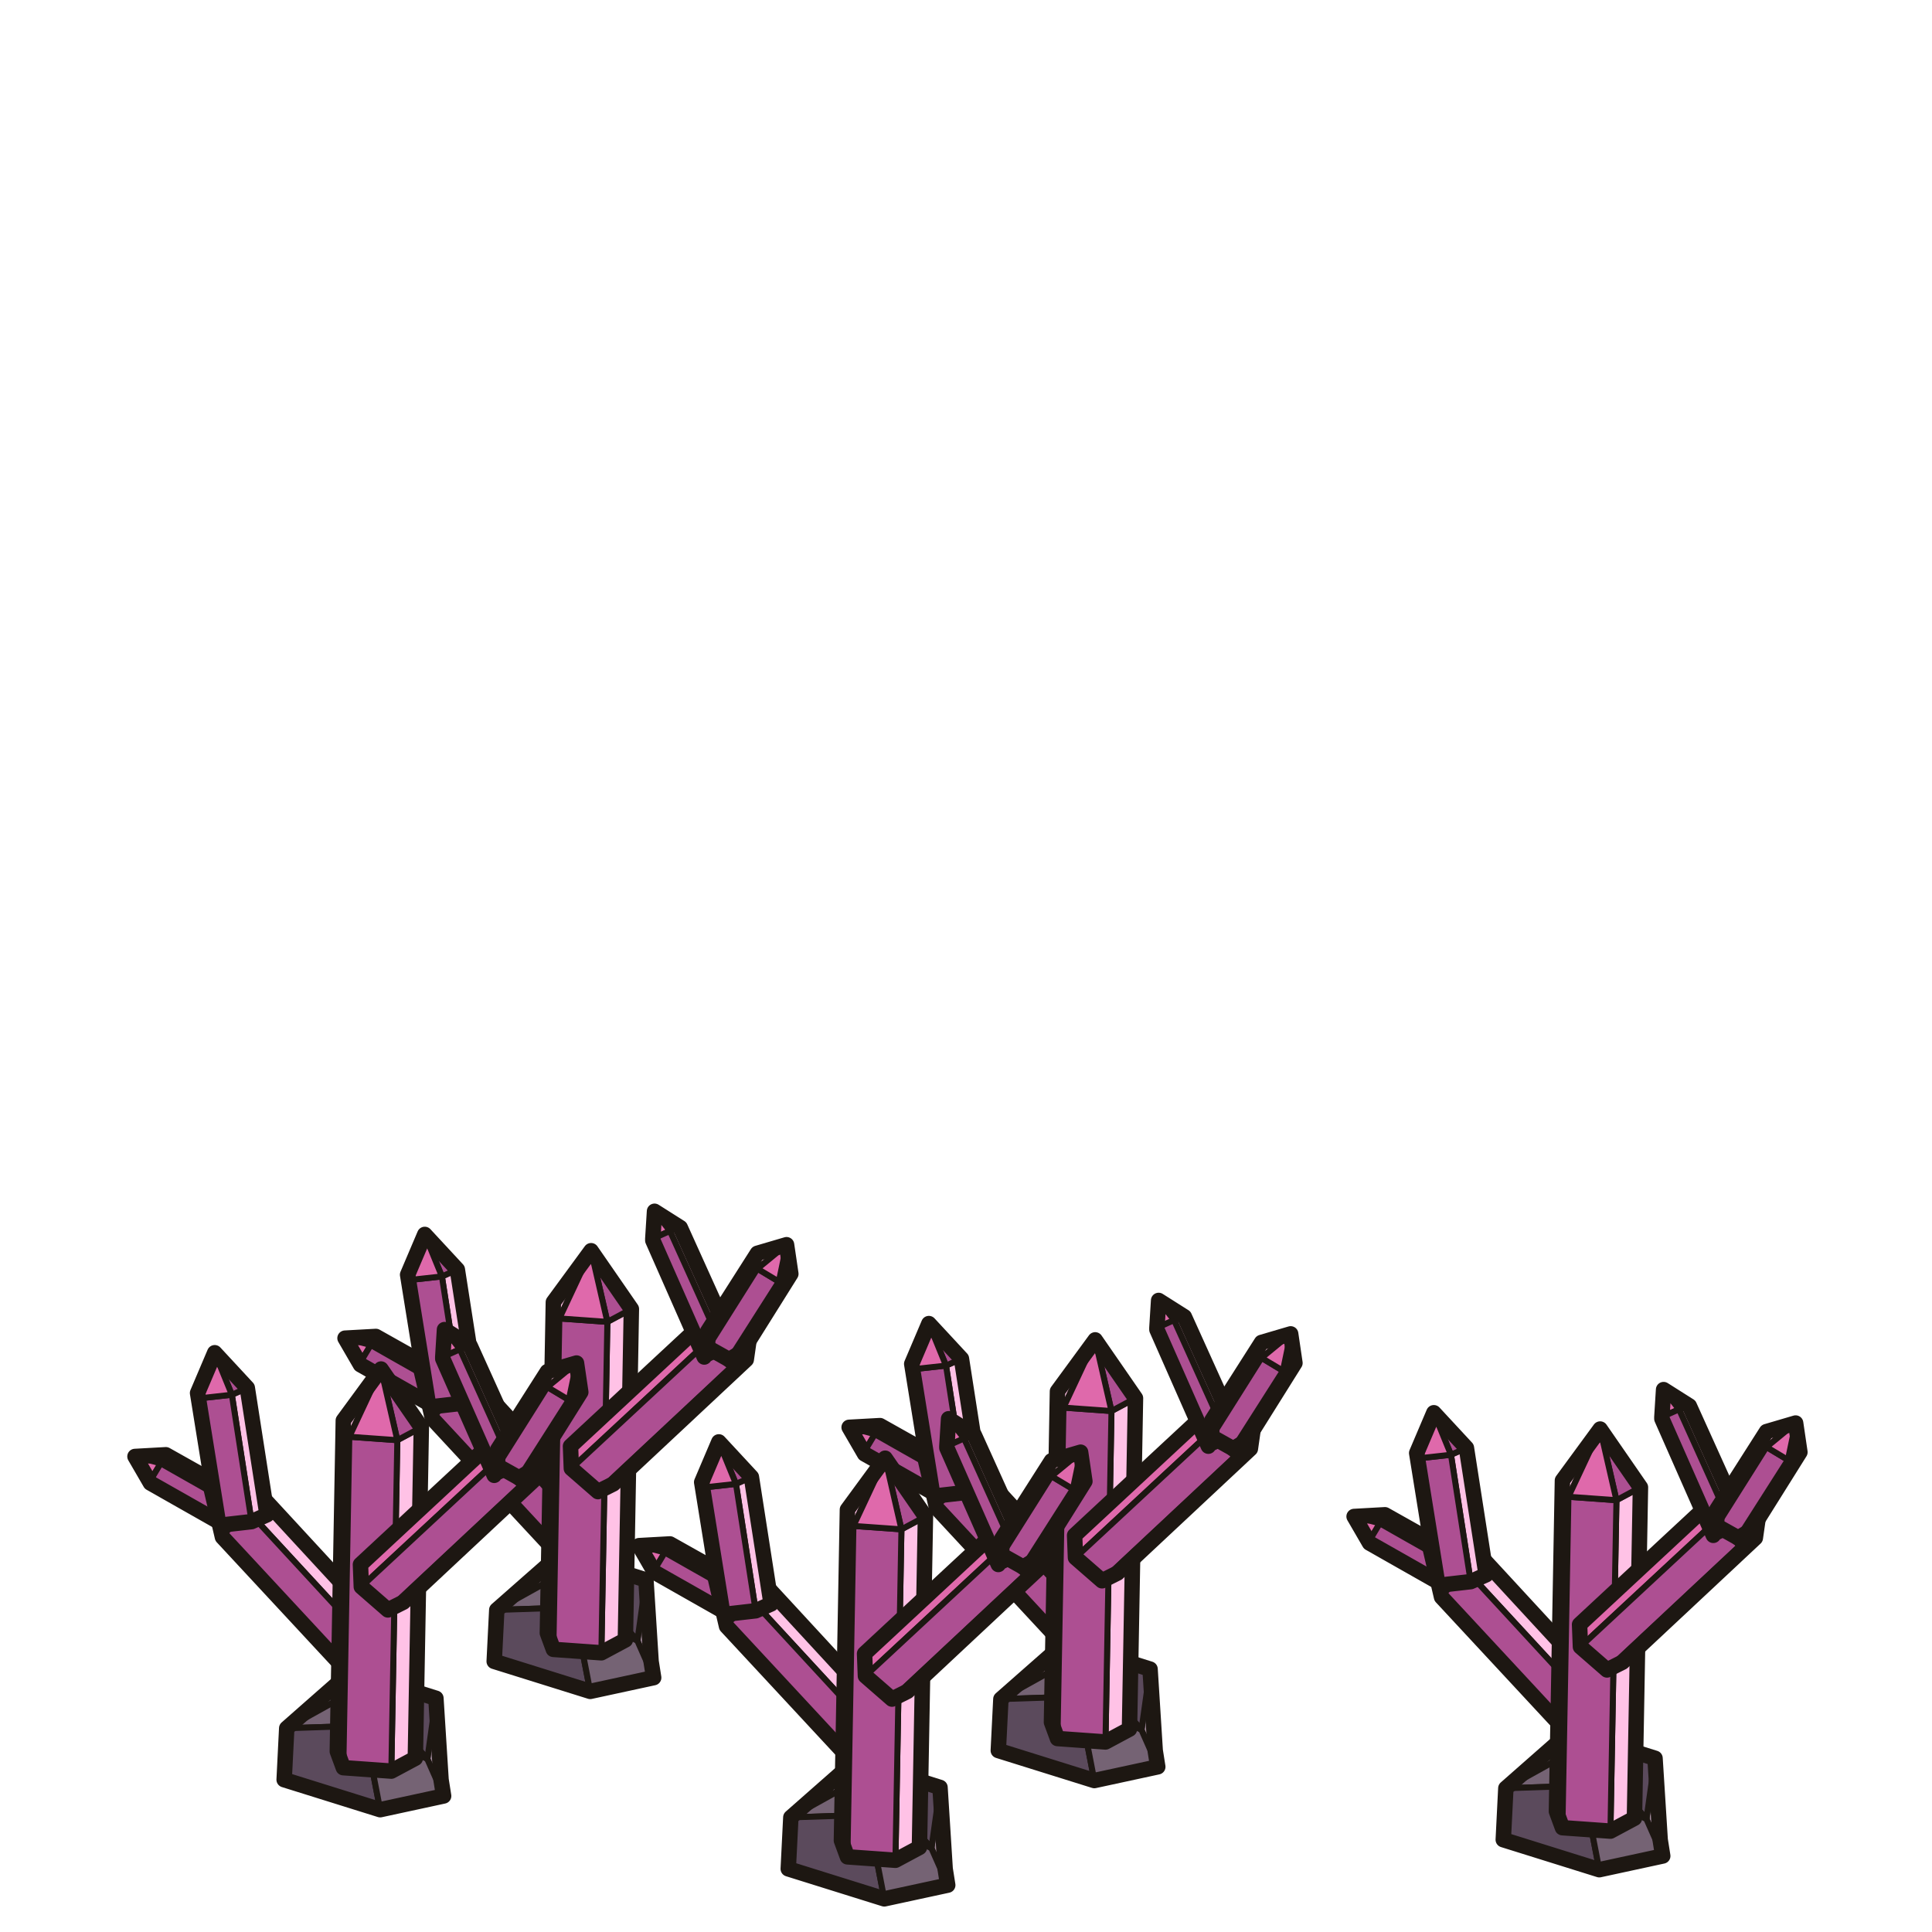
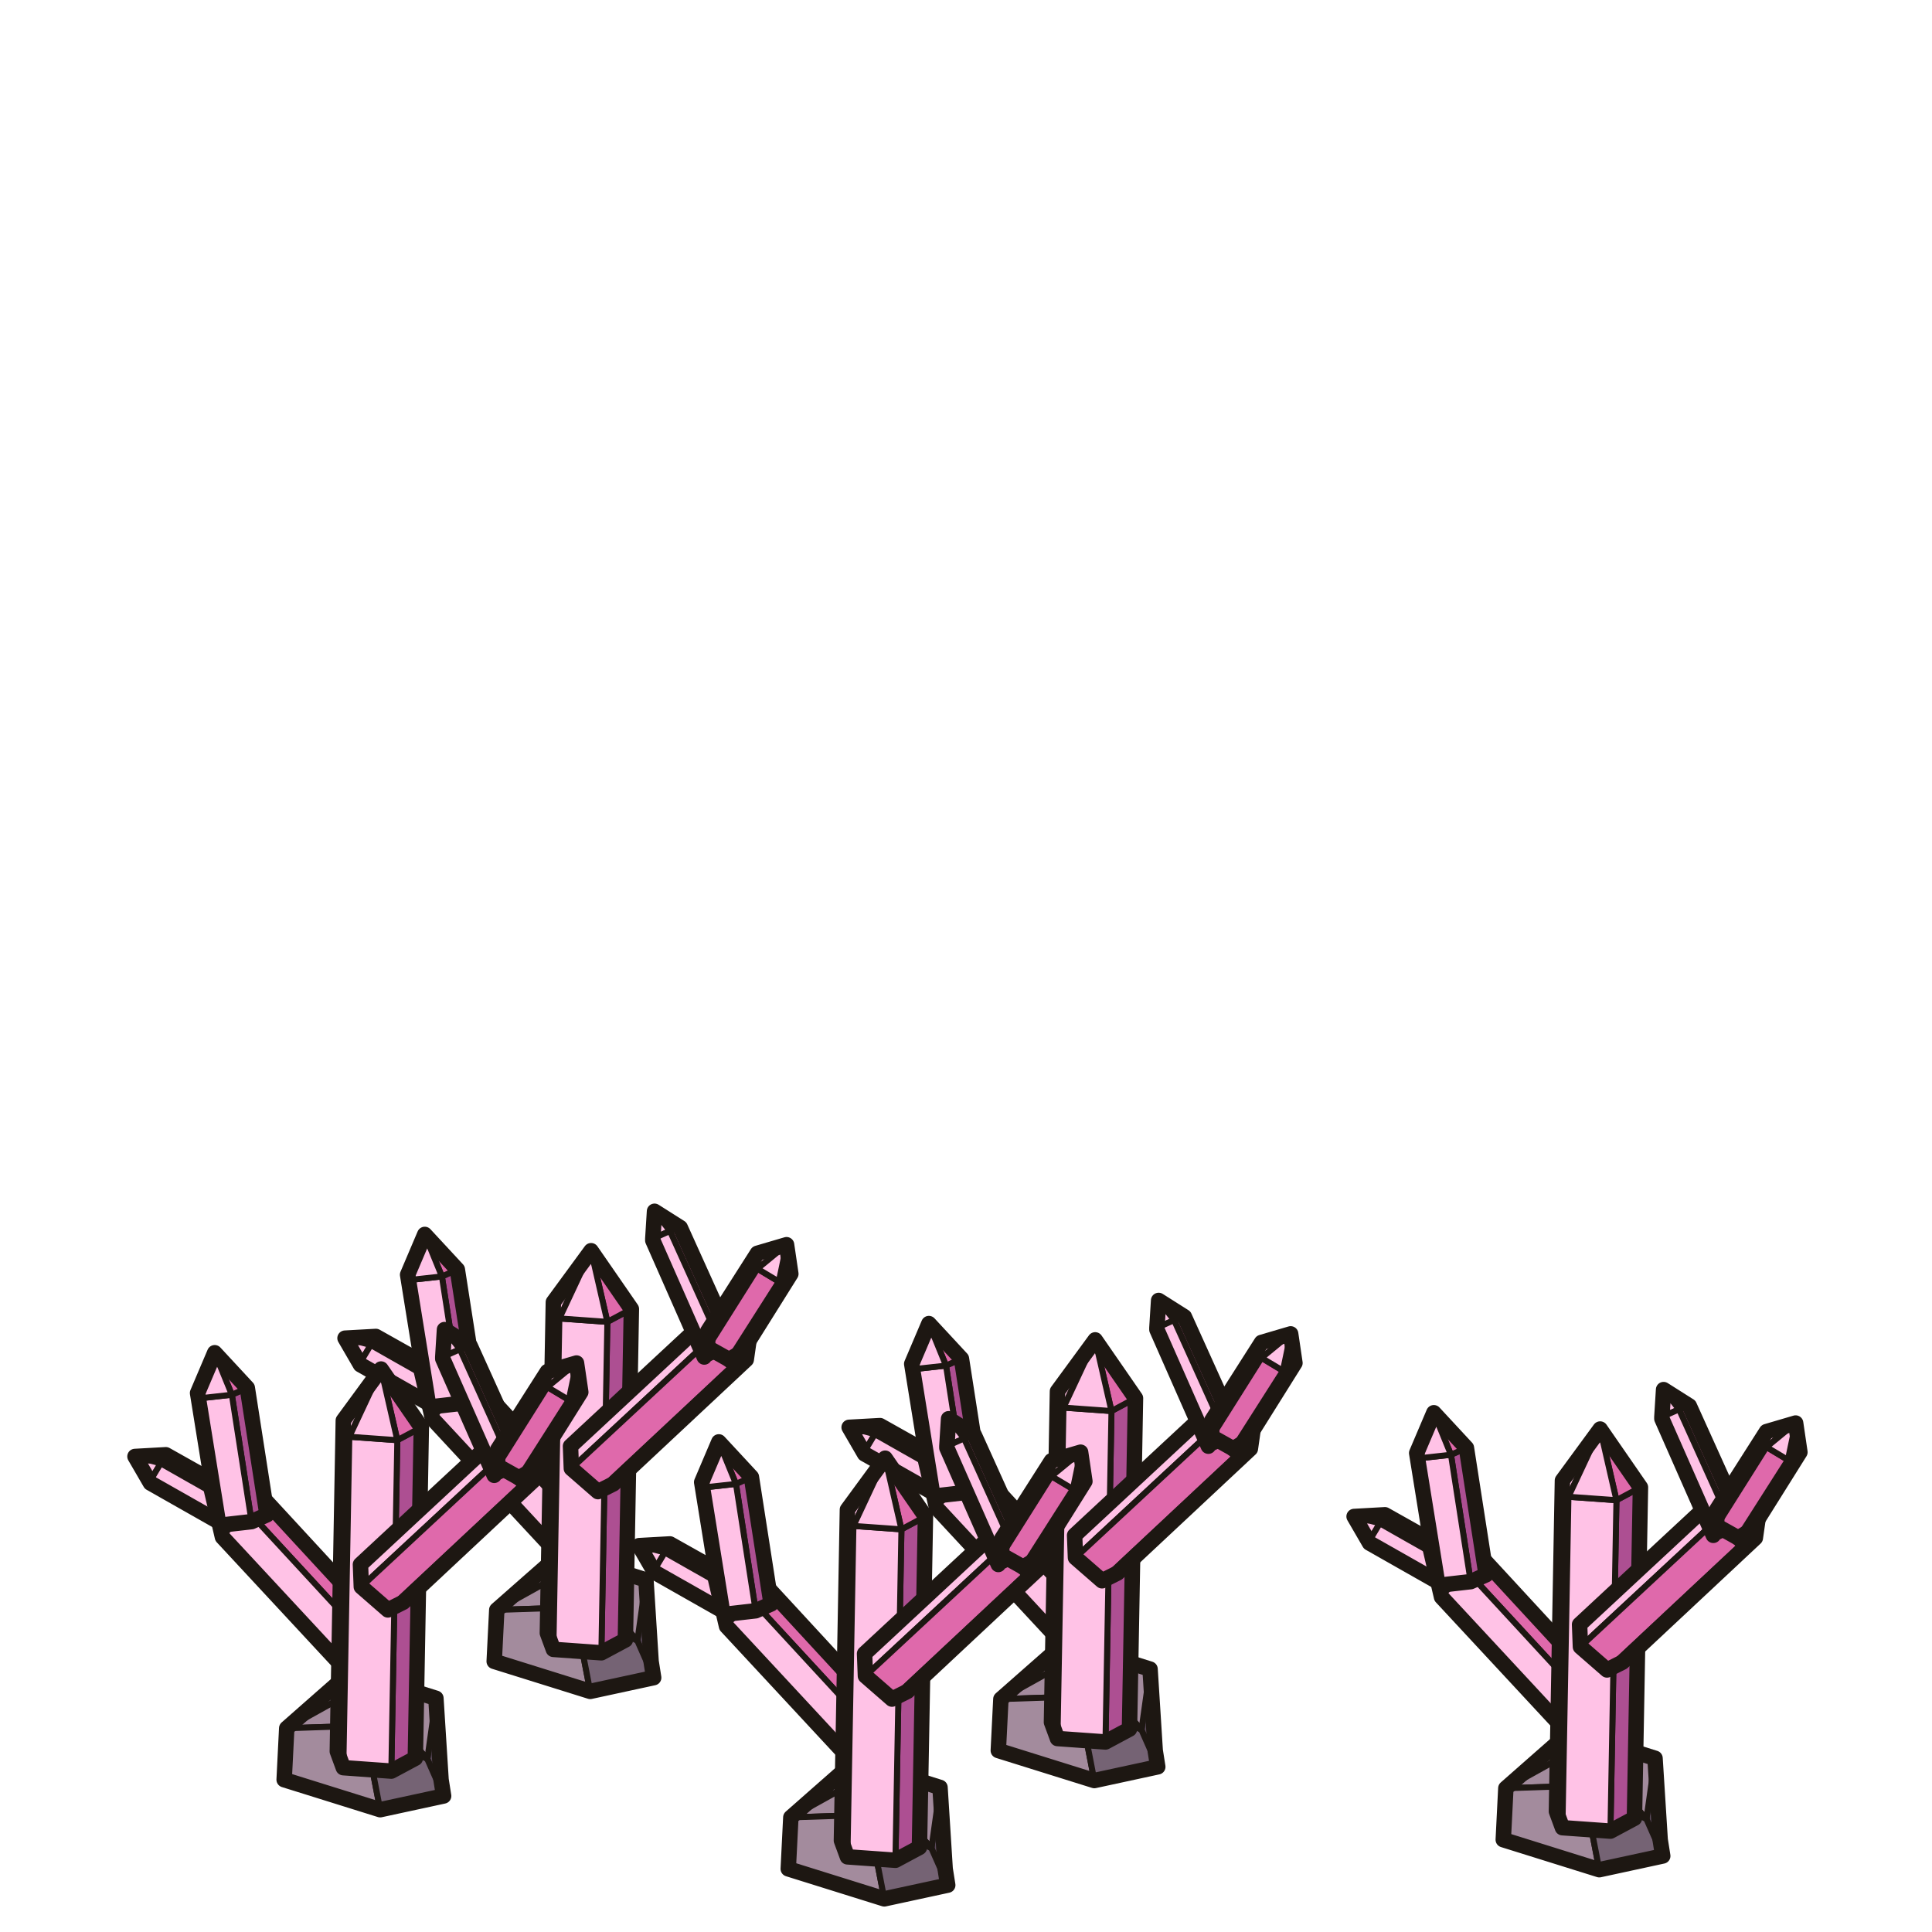
<svg xmlns="http://www.w3.org/2000/svg" width="48" height="48" viewBox="0 0 48 48">
  <defs>
    <g id="unit">
      <g stroke-linejoin="round" stroke-linecap="round">
-         <path d="M32.7,48.3L41.1,49.8L31.2,46.7Z" fill="#756374" stroke="#1d1712" stroke-width=".7" />
+         <path d="M32.7,48.3L41.1,49.8L31.2,46.7Z" fill="#a38b9d" stroke="#1d1712" stroke-width=".7" />
        <path d="M32.7,48.3L31.2,46.7L23.7,53.3Z" fill="#a38b9d" stroke="#1d1712" stroke-width=".7" />
-         <path d="M41.1,49.8L40.1,56.9L42.0,61.2L41.7,59.3Z" fill="#a38b9d" stroke="#1d1712" stroke-width=".7" />
-         <path d="M32.7,48.3L40.1,56.9L41.1,49.8Z" fill="#5b4a5c" stroke="#1d1712" stroke-width=".7" />
-         <path d="M32.7,48.3L23.7,53.3L32.7,53.0Z" fill="#756374" stroke="#1d1712" stroke-width=".7" />
-         <path d="M32.7,53.0L23.7,53.3L23.4,59.3L34.6,62.8Z" fill="#5b4a5c" stroke="#1d1712" stroke-width=".7" />
+         <path d="M41.1,49.8L40.1,56.9L42.0,61.2L41.7,59.3Z" fill="#5b4a5c" stroke="#1d1712" stroke-width=".7" />
+         <path d="M32.7,48.3L40.1,56.9L41.1,49.8Z" fill="#a38b9d" stroke="#1d1712" stroke-width=".7" />
+         <path d="M32.7,48.3L23.7,53.3L32.7,53.0Z" fill="#a38b9d" stroke="#1d1712" stroke-width=".7" />
+         <path d="M32.7,53.0L23.7,53.3L23.4,59.3L34.6,62.8Z" fill="#a38b9d" stroke="#1d1712" stroke-width=".7" />
        <path d="M32.7,48.3L32.7,53.0L40.1,56.9Z" fill="#a38b9d" stroke="#1d1712" stroke-width=".7" />
        <path d="M40.1,56.9L32.7,53.0L34.6,62.8L42.0,61.2Z" fill="#756374" stroke="#1d1712" stroke-width=".7" />
        <path d="M31.2,46.7L23.7,53.3M41.1,49.8L31.2,46.7M42.0,61.2L41.7,59.3M41.7,59.3L41.1,49.8M34.6,62.8L42.0,61.2M23.7,53.3L23.4,59.3M23.4,59.3L34.6,62.8" fill="none" stroke="#1d1712" stroke-width="1.8" />
-         <path d="M7.8,24.7L7.8,24.4L6.0,21.6Z" fill="#ffc2e6" stroke="#1d1712" stroke-width=".7" />
+         <path d="M7.8,24.7L7.8,24.4L6.0,21.6Z" fill="#df69ab" stroke="#1d1712" stroke-width=".7" />
        <path d="M18.2,30.6L18.3,30.3L7.8,24.4L7.8,24.7Z" fill="#df69ab" stroke="#1d1712" stroke-width=".7" />
-         <path d="M9.0,22.4L9.6,21.4L6.0,21.6Z" fill="#ad4f92" stroke="#1d1712" stroke-width=".7" />
+         <path d="M9.0,22.4L9.6,21.4L6.0,21.6Z" fill="#ffc2e6" stroke="#1d1712" stroke-width=".7" />
        <path d="M19.4,28.3L20.1,27.3L9.6,21.4L9.0,22.4Z" fill="#ffc2e6" stroke="#1d1712" stroke-width=".7" />
-         <path d="M7.8,24.4L9.0,22.4L6.0,21.6Z" fill="#df69ab" stroke="#1d1712" stroke-width=".7" />
-         <path d="M18.3,30.3L19.4,28.3L9.0,22.4L7.8,24.4Z" fill="#ad4f92" stroke="#1d1712" stroke-width=".7" />
+         <path d="M7.8,24.4L9.0,22.4L6.0,21.6Z" fill="#ffc2e6" stroke="#1d1712" stroke-width=".7" />
+         <path d="M18.3,30.3L19.4,28.3L9.0,22.4L7.8,24.4Z" fill="#ffc2e6" stroke="#1d1712" stroke-width=".7" />
        <path d="M18.2,30.6L18.3,30.3M7.8,24.7L18.2,30.6M6.0,21.6L7.8,24.7M18.3,30.3L19.4,28.3M19.4,28.3L20.1,27.3M20.1,27.3L9.6,21.4M9.6,21.4L6.0,21.6" fill="none" stroke="#1d1712" stroke-width="1.8" />
        <path d="M16.2,31.0L16.3,30.7L14.8,25.0Z" fill="#ffc2e6" stroke="#1d1712" stroke-width=".7" />
        <path d="M31.8,47.8L31.8,47.5L16.3,30.7L16.2,31.0Z" fill="#df69ab" stroke="#1d1712" stroke-width=".7" />
-         <path d="M19.2,28.0L21.0,26.5L14.8,25.0Z" fill="#ad4f92" stroke="#1d1712" stroke-width=".7" />
-         <path d="M16.3,30.7L19.2,28.0L14.8,25.0Z" fill="#df69ab" stroke="#1d1712" stroke-width=".7" />
-         <path d="M34.7,44.8L36.5,43.3L21.0,26.5L19.2,28.0Z" fill="#ffc2e6" stroke="#1d1712" stroke-width=".7" />
-         <path d="M31.8,47.5L34.7,44.8L19.2,28.0L16.3,30.7Z" fill="#ad4f92" stroke="#1d1712" stroke-width=".7" />
+         <path d="M19.2,28.0L21.0,26.5L14.8,25.0Z" fill="#ffc2e6" stroke="#1d1712" stroke-width=".7" />
+         <path d="M16.3,30.7L19.2,28.0L14.8,25.0Z" fill="#ffc2e6" stroke="#1d1712" stroke-width=".7" />
+         <path d="M34.7,44.8L36.5,43.3L21.0,26.5L19.2,28.0Z" fill="#df69ab" stroke="#1d1712" stroke-width=".7" />
+         <path d="M31.8,47.5L34.7,44.8L19.2,28.0L16.3,30.7Z" fill="#ffc2e6" stroke="#1d1712" stroke-width=".7" />
        <path d="M31.8,47.8L31.8,47.5M16.2,31.0L31.8,47.8M14.8,25.0L16.2,31.0M31.8,47.5L34.7,44.8M34.7,44.8L36.5,43.3M36.5,43.3L21.0,26.5M21.0,26.5L14.8,25.0" fill="none" stroke="#1d1712" stroke-width="1.8" />
-         <path d="M15.7,29.1L16.1,29.6L13.7,14.8L13.3,14.2Z" fill="#df69ab" stroke="#1d1712" stroke-width=".7" />
-         <path d="M19.6,29.2L21.4,28.4L19.1,13.6L17.3,14.4Z" fill="#ffc2e6" stroke="#1d1712" stroke-width=".7" />
+         <path d="M15.7,29.1L16.1,29.6L13.7,14.8L13.3,14.2Z" fill="#ffc2e6" stroke="#1d1712" stroke-width=".7" />
+         <path d="M19.6,29.2L21.4,28.4L19.1,13.6L17.3,14.4Z" fill="#ad4f92" stroke="#1d1712" stroke-width=".7" />
        <path d="M13.3,14.2L13.7,14.8L15.3,9.5Z" fill="#ffc2e6" stroke="#1d1712" stroke-width=".7" />
-         <path d="M16.1,29.6L19.6,29.2L17.3,14.4L13.7,14.8Z" fill="#ad4f92" stroke="#1d1712" stroke-width=".7" />
-         <path d="M17.3,14.4L19.1,13.6L15.3,9.5Z" fill="#ad4f92" stroke="#1d1712" stroke-width=".7" />
-         <path d="M13.7,14.8L17.3,14.4L15.3,9.5Z" fill="#df69ab" stroke="#1d1712" stroke-width=".7" />
+         <path d="M16.1,29.6L19.6,29.2L17.3,14.4L13.7,14.8Z" fill="#ffc2e6" stroke="#1d1712" stroke-width=".7" />
+         <path d="M17.3,14.4L19.1,13.6L15.3,9.5Z" fill="#df69ab" stroke="#1d1712" stroke-width=".7" />
+         <path d="M13.7,14.8L17.3,14.4L15.3,9.5Z" fill="#ffc2e6" stroke="#1d1712" stroke-width=".7" />
        <path d="M15.7,29.1L16.1,29.6M13.3,14.2L15.7,29.1M15.3,9.5L13.3,14.2M16.1,29.6L19.6,29.2M19.6,29.2L21.4,28.4M21.4,28.4L19.1,13.6M19.1,13.6L15.3,9.5" fill="none" stroke="#1d1712" stroke-width="1.8" />
-         <path d="M29.6,56.0L30.3,57.9L31.0,19.3L30.3,17.4Z" fill="#df69ab" stroke="#1d1712" stroke-width=".7" />
-         <path d="M35.9,58.3L38.7,56.8L39.4,18.2L36.6,19.7Z" fill="#ffc2e6" stroke="#1d1712" stroke-width=".7" />
-         <path d="M30.3,57.9L35.9,58.3L36.6,19.7L31.0,19.3Z" fill="#ad4f92" stroke="#1d1712" stroke-width=".7" />
+         <path d="M29.6,56.0L30.3,57.9L31.0,19.3L30.3,17.4Z" fill="#ffc2e6" stroke="#1d1712" stroke-width=".7" />
+         <path d="M35.9,58.3L38.7,56.8L39.4,18.2L36.6,19.7Z" fill="#ad4f92" stroke="#1d1712" stroke-width=".7" />
+         <path d="M30.3,57.9L35.9,58.3L36.6,19.7L31.0,19.3Z" fill="#ffc2e6" stroke="#1d1712" stroke-width=".7" />
        <path d="M30.3,17.4L31.0,19.3L34.7,11.4Z" fill="#ffc2e6" stroke="#1d1712" stroke-width=".7" />
-         <path d="M36.6,19.7L39.4,18.2L34.7,11.4Z" fill="#ad4f92" stroke="#1d1712" stroke-width=".7" />
-         <path d="M31.0,19.3L36.6,19.7L34.7,11.4Z" fill="#df69ab" stroke="#1d1712" stroke-width=".7" />
+         <path d="M36.6,19.7L39.4,18.2L34.7,11.4Z" fill="#df69ab" stroke="#1d1712" stroke-width=".7" />
+         <path d="M31.0,19.3L36.6,19.7L34.7,11.4Z" fill="#ffc2e6" stroke="#1d1712" stroke-width=".7" />
        <path d="M29.6,56.0L30.3,57.9M30.3,17.4L29.6,56.0M34.7,11.4L30.3,17.4M30.3,57.9L35.9,58.3M35.9,58.3L38.7,56.8M38.7,56.8L39.4,18.2M39.4,18.2L34.7,11.4" fill="none" stroke="#1d1712" stroke-width="1.8" />
-         <path d="M35.5,39.5L37.3,38.6L52.8,24.1L51.0,25.0Z" fill="#ffc2e6" stroke="#1d1712" stroke-width=".7" />
-         <path d="M32.3,34.2L32.4,36.8L48.0,22.3L47.9,19.7Z" fill="#df69ab" stroke="#1d1712" stroke-width=".7" />
-         <path d="M32.4,36.8L35.5,39.5L51.0,25.0L48.0,22.3Z" fill="#ad4f92" stroke="#1d1712" stroke-width=".7" />
+         <path d="M35.5,39.5L37.3,38.6L52.8,24.1L51.0,25.0Z" fill="#ad4f92" stroke="#1d1712" stroke-width=".7" />
+         <path d="M32.3,34.2L32.4,36.8L48.0,22.3L47.9,19.7Z" fill="#ffc2e6" stroke="#1d1712" stroke-width=".7" />
+         <path d="M32.4,36.8L35.5,39.5L51.0,25.0L48.0,22.3Z" fill="#df69ab" stroke="#1d1712" stroke-width=".7" />
        <path d="M51.0,25.0L52.8,24.1L53.5,19.2Z" fill="#ad4f92" stroke="#1d1712" stroke-width=".7" />
        <path d="M47.9,19.7L48.0,22.3L53.5,19.2Z" fill="#ffc2e6" stroke="#1d1712" stroke-width=".7" />
        <path d="M48.0,22.3L51.0,25.0L53.5,19.2Z" fill="#df69ab" stroke="#1d1712" stroke-width=".7" />
        <path d="M32.3,34.2L32.4,36.8M47.9,19.7L32.3,34.2M53.5,19.2L47.9,19.7M32.4,36.8L35.5,39.5M35.5,39.5L37.3,38.6M37.3,38.6L52.8,24.1M52.8,24.1L53.5,19.2" fill="none" stroke="#1d1712" stroke-width="1.8" />
-         <path d="M43.9,9.1L45.1,8.7L42.1,6.8Z" fill="#ad4f92" stroke="#1d1712" stroke-width=".7" />
+         <path d="M43.9,9.1L45.1,8.7L42.1,6.8Z" fill="#ffc2e6" stroke="#1d1712" stroke-width=".7" />
        <path d="M47.9,23.8L48.0,23.6L41.9,10.0L41.9,10.2Z" fill="#df69ab" stroke="#1d1712" stroke-width=".7" />
-         <path d="M41.9,10.0L43.9,9.1L42.1,6.8Z" fill="#df69ab" stroke="#1d1712" stroke-width=".7" />
-         <path d="M50.0,22.6L51.2,22.2L45.1,8.7L43.9,9.1Z" fill="#ffc2e6" stroke="#1d1712" stroke-width=".7" />
-         <path d="M48.0,23.6L50.0,22.6L43.9,9.1L41.9,10.0Z" fill="#ad4f92" stroke="#1d1712" stroke-width=".7" />
+         <path d="M41.9,10.0L43.9,9.1L42.1,6.8Z" fill="#ffc2e6" stroke="#1d1712" stroke-width=".7" />
+         <path d="M50.0,22.6L51.2,22.2L45.1,8.7L43.9,9.1Z" fill="#df69ab" stroke="#1d1712" stroke-width=".7" />
+         <path d="M48.0,23.6L50.0,22.6L43.9,9.1L41.9,10.0Z" fill="#ffc2e6" stroke="#1d1712" stroke-width=".7" />
        <path d="M47.9,23.8L48.0,23.6M41.9,10.0L41.9,10.2M41.9,10.2L47.9,23.8M48.0,23.6L50.0,22.6M42.1,6.8L41.9,10.0M50.0,22.6L51.2,22.2M51.2,22.2L45.1,8.7M45.1,8.7L42.1,6.8" fill="none" stroke="#1d1712" stroke-width="1.8" />
-         <path d="M50.8,24.1L52.3,23.2L58.0,14.1L56.6,15.0Z" fill="#ffc2e6" stroke="#1d1712" stroke-width=".7" />
-         <path d="M48.3,20.8L48.3,22.7L54.1,13.5L54.1,11.7Z" fill="#df69ab" stroke="#1d1712" stroke-width=".7" />
-         <path d="M48.3,22.7L50.8,24.1L56.6,15.0L54.1,13.5Z" fill="#ad4f92" stroke="#1d1712" stroke-width=".7" />
+         <path d="M50.8,24.1L52.3,23.2L58.0,14.1L56.6,15.0Z" fill="#ad4f92" stroke="#1d1712" stroke-width=".7" />
+         <path d="M48.3,20.8L48.3,22.7L54.1,13.5L54.1,11.7Z" fill="#ffc2e6" stroke="#1d1712" stroke-width=".7" />
+         <path d="M48.3,22.7L50.8,24.1L56.6,15.0L54.1,13.5Z" fill="#df69ab" stroke="#1d1712" stroke-width=".7" />
        <path d="M56.6,15.0L58.0,14.1L57.5,10.7Z" fill="#ad4f92" stroke="#1d1712" stroke-width=".7" />
        <path d="M54.1,11.7L54.1,13.5L57.5,10.7Z" fill="#ffc2e6" stroke="#1d1712" stroke-width=".7" />
-         <path d="M54.1,13.5L56.6,15.0L57.5,10.7Z" fill="#df69ab" stroke="#1d1712" stroke-width=".7" />
+         <path d="M54.1,13.5L56.6,15.0L57.5,10.7Z" fill="#ffc2e6" stroke="#1d1712" stroke-width=".7" />
        <path d="M48.3,20.8L48.3,22.7M54.1,11.7L48.3,20.8M57.5,10.7L54.1,11.7M48.3,22.7L50.8,24.1M50.8,24.1L52.3,23.2M52.3,23.2L58.0,14.1M58.0,14.1L57.5,10.7" fill="none" stroke="#1d1712" stroke-width="1.8" />
      </g>
    </g>
  </defs>
  <g transform="translate(14.6 33.8) scale(0.213)">
    <use href="#unit" x="-34.3" y="-24.2" />
    <use href="#unit" x="24.5" y="-13.8" />
    <use href="#unit" x="-58.8" y="-10.4" />
    <use href="#unit" x="83.4" y="-3.4" />
    <use href="#unit" x="0.0" y="0.0" />
  </g>
</svg>
